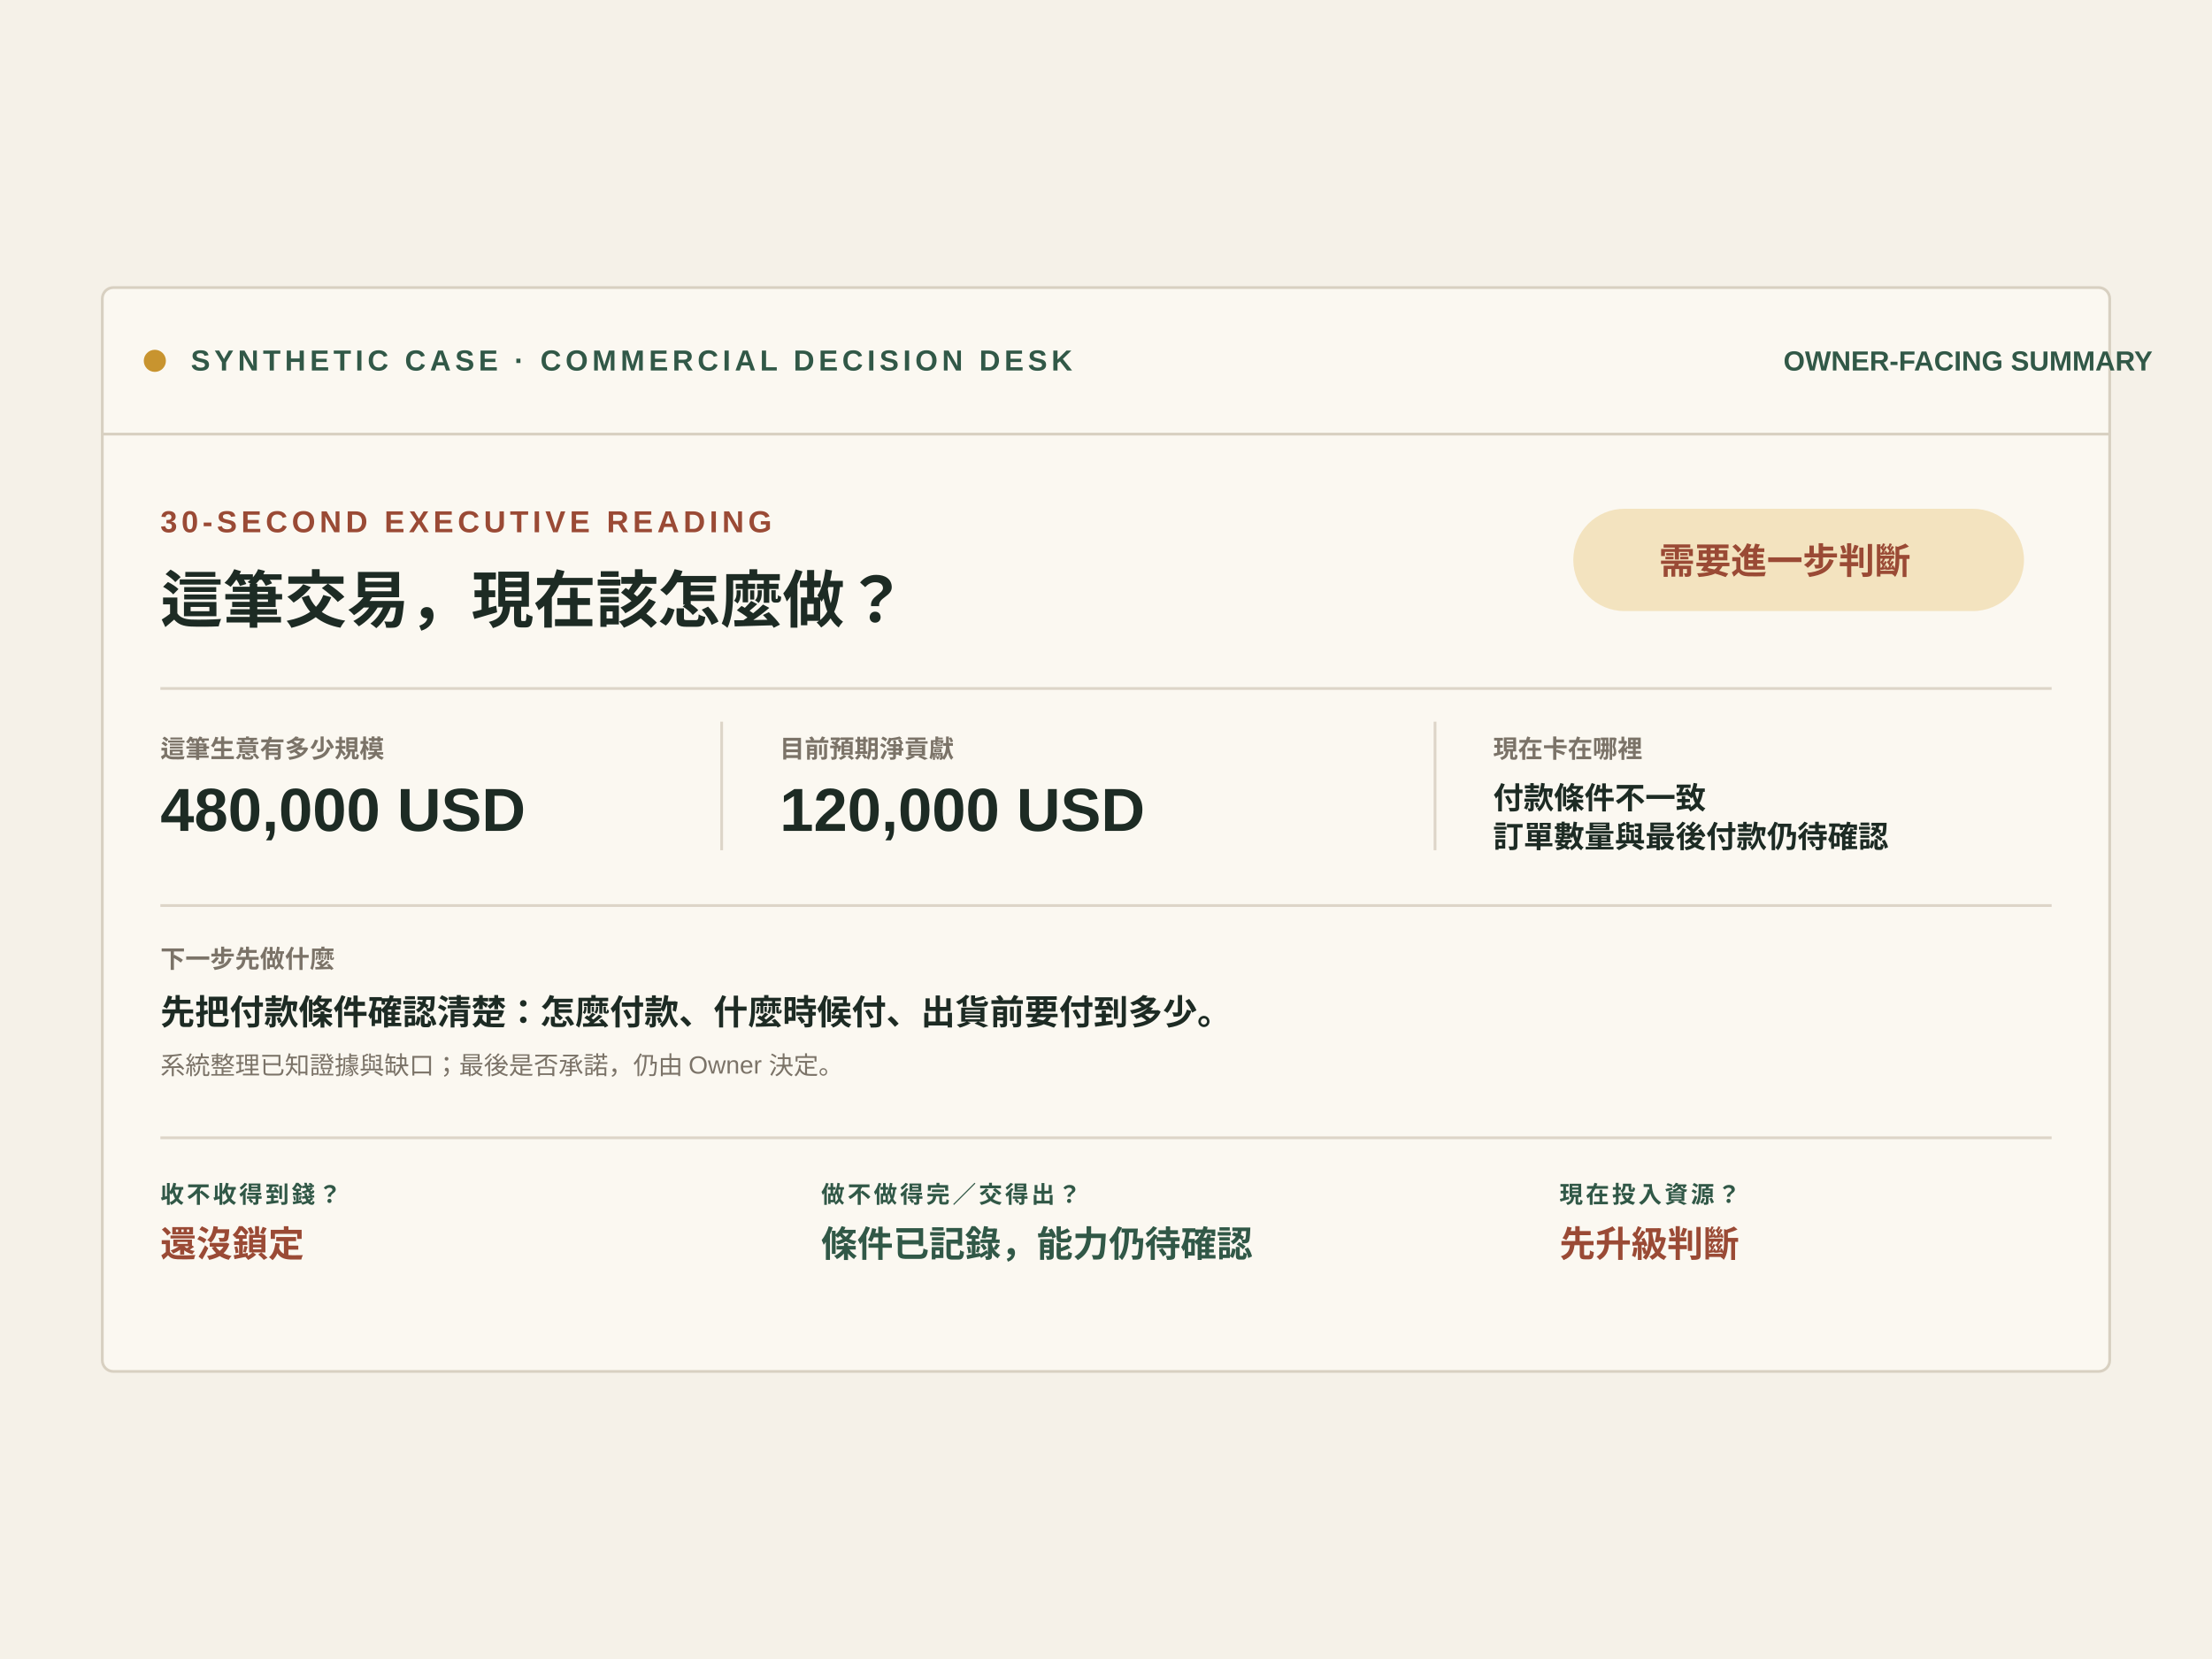
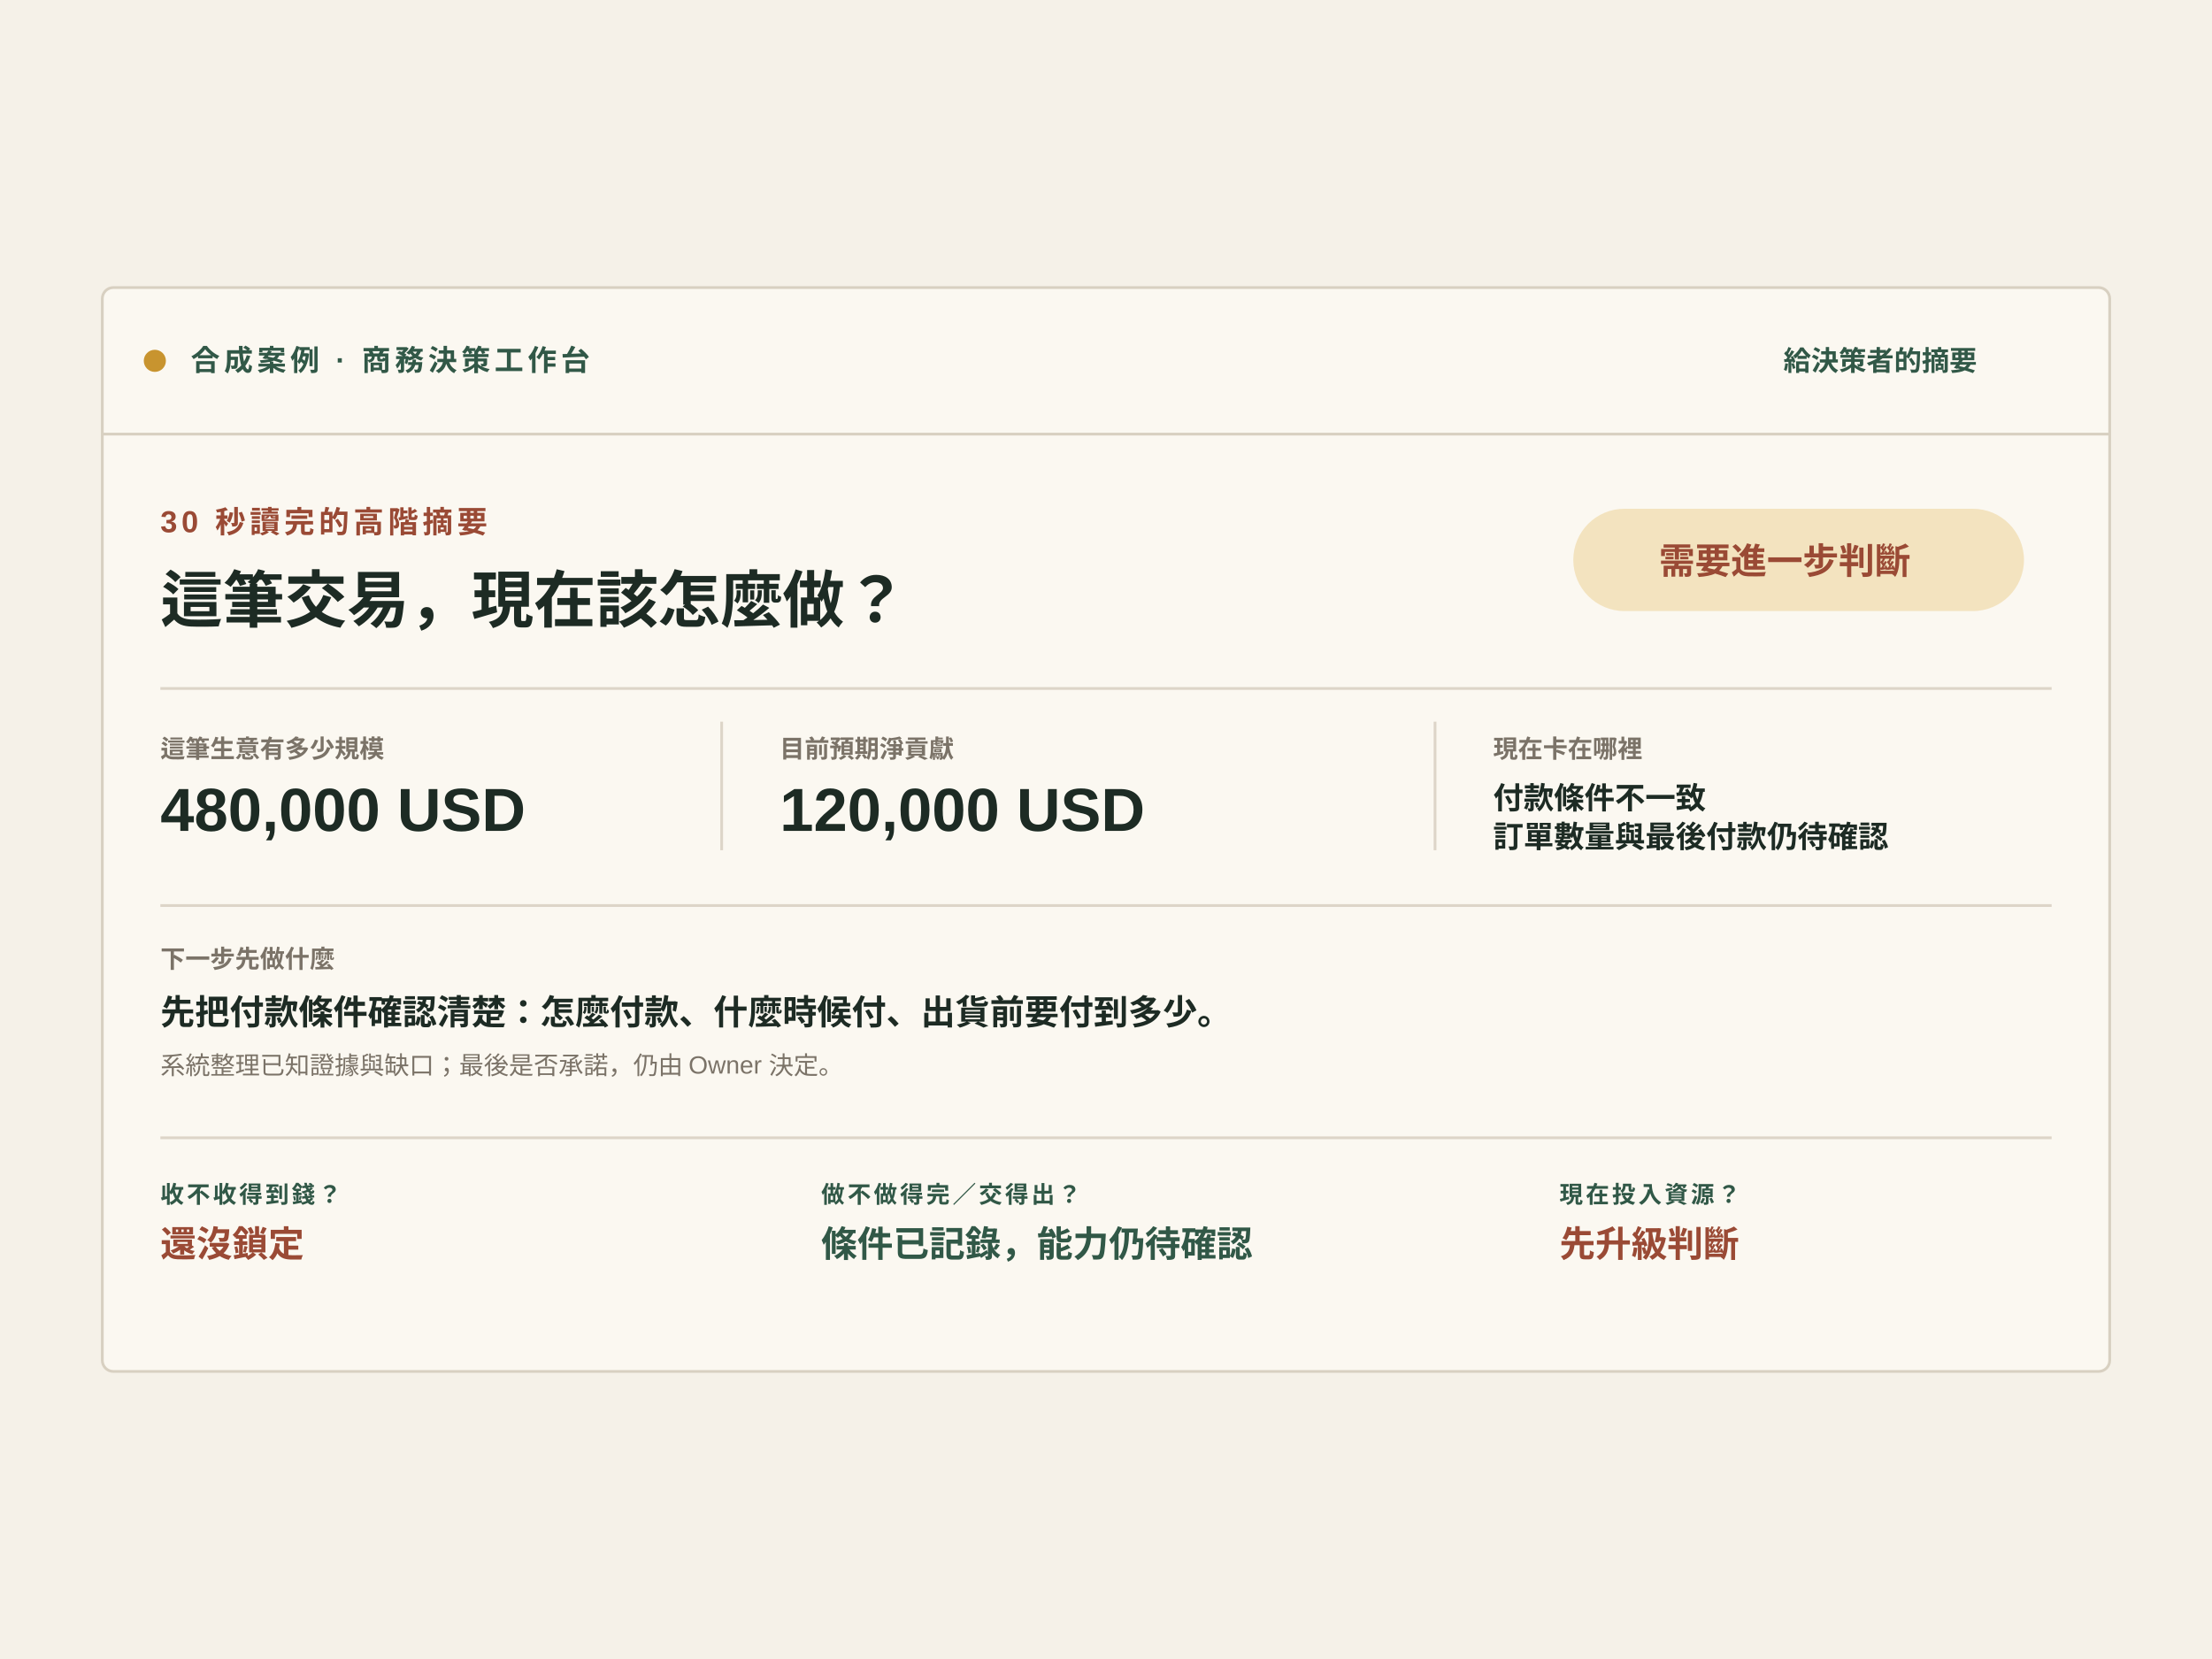
<svg xmlns="http://www.w3.org/2000/svg" viewBox="0 0 1600 1200" role="img" aria-labelledby="title desc">
  <rect width="1600" height="1200" fill="#f5f1e8" />
  <g transform="translate(0 150)">
    <rect x="74" y="58" width="1452" height="784" rx="8" fill="#fbf8f1" stroke="#d8d0c1" stroke-width="2" />
    <path d="M74 164H1526" stroke="#d8d0c1" stroke-width="2" />
    <circle cx="112" cy="111" r="8" fill="#c8942f" />
-     <text x="138" y="118" fill="#315847" font-family="Arial, sans-serif" font-size="21" font-weight="700" letter-spacing="3">SYNTHETIC CASE · COMMERCIAL DECISION DESK</text>
-     <text x="1290" y="118" fill="#315847" font-family="Arial, sans-serif" font-size="20" font-weight="700">OWNER-FACING SUMMARY</text>
-     <text x="116" y="235" fill="#9a4a35" font-family="Arial, sans-serif" font-size="22" font-weight="700" letter-spacing="3">30-SECOND EXECUTIVE READING</text>
+     <text x="138" y="118" fill="#315847" font-family="Arial, sans-serif" font-size="21" font-weight="700" letter-spacing="3">合成案例 · 商務決策工作台</text>
+     <text x="1290" y="118" fill="#315847" font-family="Arial, sans-serif" font-size="20" font-weight="700">給決策者的摘要</text>
+     <text x="116" y="235" fill="#9a4a35" font-family="Arial, sans-serif" font-size="22" font-weight="700" letter-spacing="3">30 秒讀完的高階摘要</text>
    <text x="116" y="300" fill="#1d2b24" font-family="Georgia, serif" font-size="45" font-weight="700">這筆交易，現在該怎麼做？</text>
    <rect x="1138" y="218" width="326" height="74" rx="37" fill="#f3e3bf" />
    <text x="1200" y="265" fill="#9a4a35" font-family="Arial, sans-serif" font-size="26" font-weight="700">需要進一步判斷</text>
    <path d="M116 348H1484" stroke="#ddd5c8" stroke-width="2" />
    <text x="116" y="398" fill="#7b7368" font-family="Arial, sans-serif" font-size="18" font-weight="700">這筆生意有多少規模</text>
    <text x="116" y="451" fill="#1d2b24" font-family="Arial, sans-serif" font-size="44" font-weight="700">480,000 USD</text>
    <path d="M522 372V465" stroke="#ddd5c8" stroke-width="2" />
    <text x="564" y="398" fill="#7b7368" font-family="Arial, sans-serif" font-size="18" font-weight="700">目前預期淨貢獻</text>
    <text x="564" y="451" fill="#1d2b24" font-family="Arial, sans-serif" font-size="44" font-weight="700">120,000 USD</text>
    <path d="M1038 372V465" stroke="#ddd5c8" stroke-width="2" />
    <text x="1080" y="398" fill="#7b7368" font-family="Arial, sans-serif" font-size="18" font-weight="700">現在卡在哪裡</text>
    <text x="1080" y="435" fill="#1d2b24" font-family="Arial, sans-serif" font-size="22" font-weight="700">付款條件不一致</text>
    <text x="1080" y="463" fill="#1d2b24" font-family="Arial, sans-serif" font-size="22" font-weight="700">訂單數量與最後付款仍待確認</text>
    <path d="M116 505H1484" stroke="#ddd5c8" stroke-width="2" />
    <text x="116" y="550" fill="#7b7368" font-family="Arial, sans-serif" font-size="18" font-weight="700">下一步先做什麼</text>
    <text x="116" y="591" fill="#1d2b24" font-family="Arial, sans-serif" font-size="25" font-weight="700">先把付款條件確認清楚：怎麼付款、什麼時候付、出貨前要付到多少。</text>
    <text x="116" y="627" fill="#7b7368" font-family="Arial, sans-serif" font-size="18">系統整理已知證據與缺口；最後是否承諾，仍由 Owner 決定。</text>
    <path d="M116 673H1484" stroke="#ddd5c8" stroke-width="2" />
    <g font-family="Arial, sans-serif">
      <text x="116" y="720" fill="#315847" font-size="17" font-weight="700" letter-spacing="2">收不收得到錢？</text>
      <text x="116" y="759" fill="#9a4a35" font-size="26" font-weight="700">還沒鎖定</text>
      <text x="594" y="720" fill="#315847" font-size="17" font-weight="700" letter-spacing="2">做不做得完／交得出？</text>
      <text x="594" y="759" fill="#315847" font-size="26" font-weight="700">條件已記錄，能力仍待確認</text>
      <text x="1128" y="720" fill="#315847" font-size="17" font-weight="700" letter-spacing="2">現在投入資源？</text>
      <text x="1128" y="759" fill="#9a4a35" font-size="26" font-weight="700">先升級判斷</text>
    </g>
  </g>
</svg>
